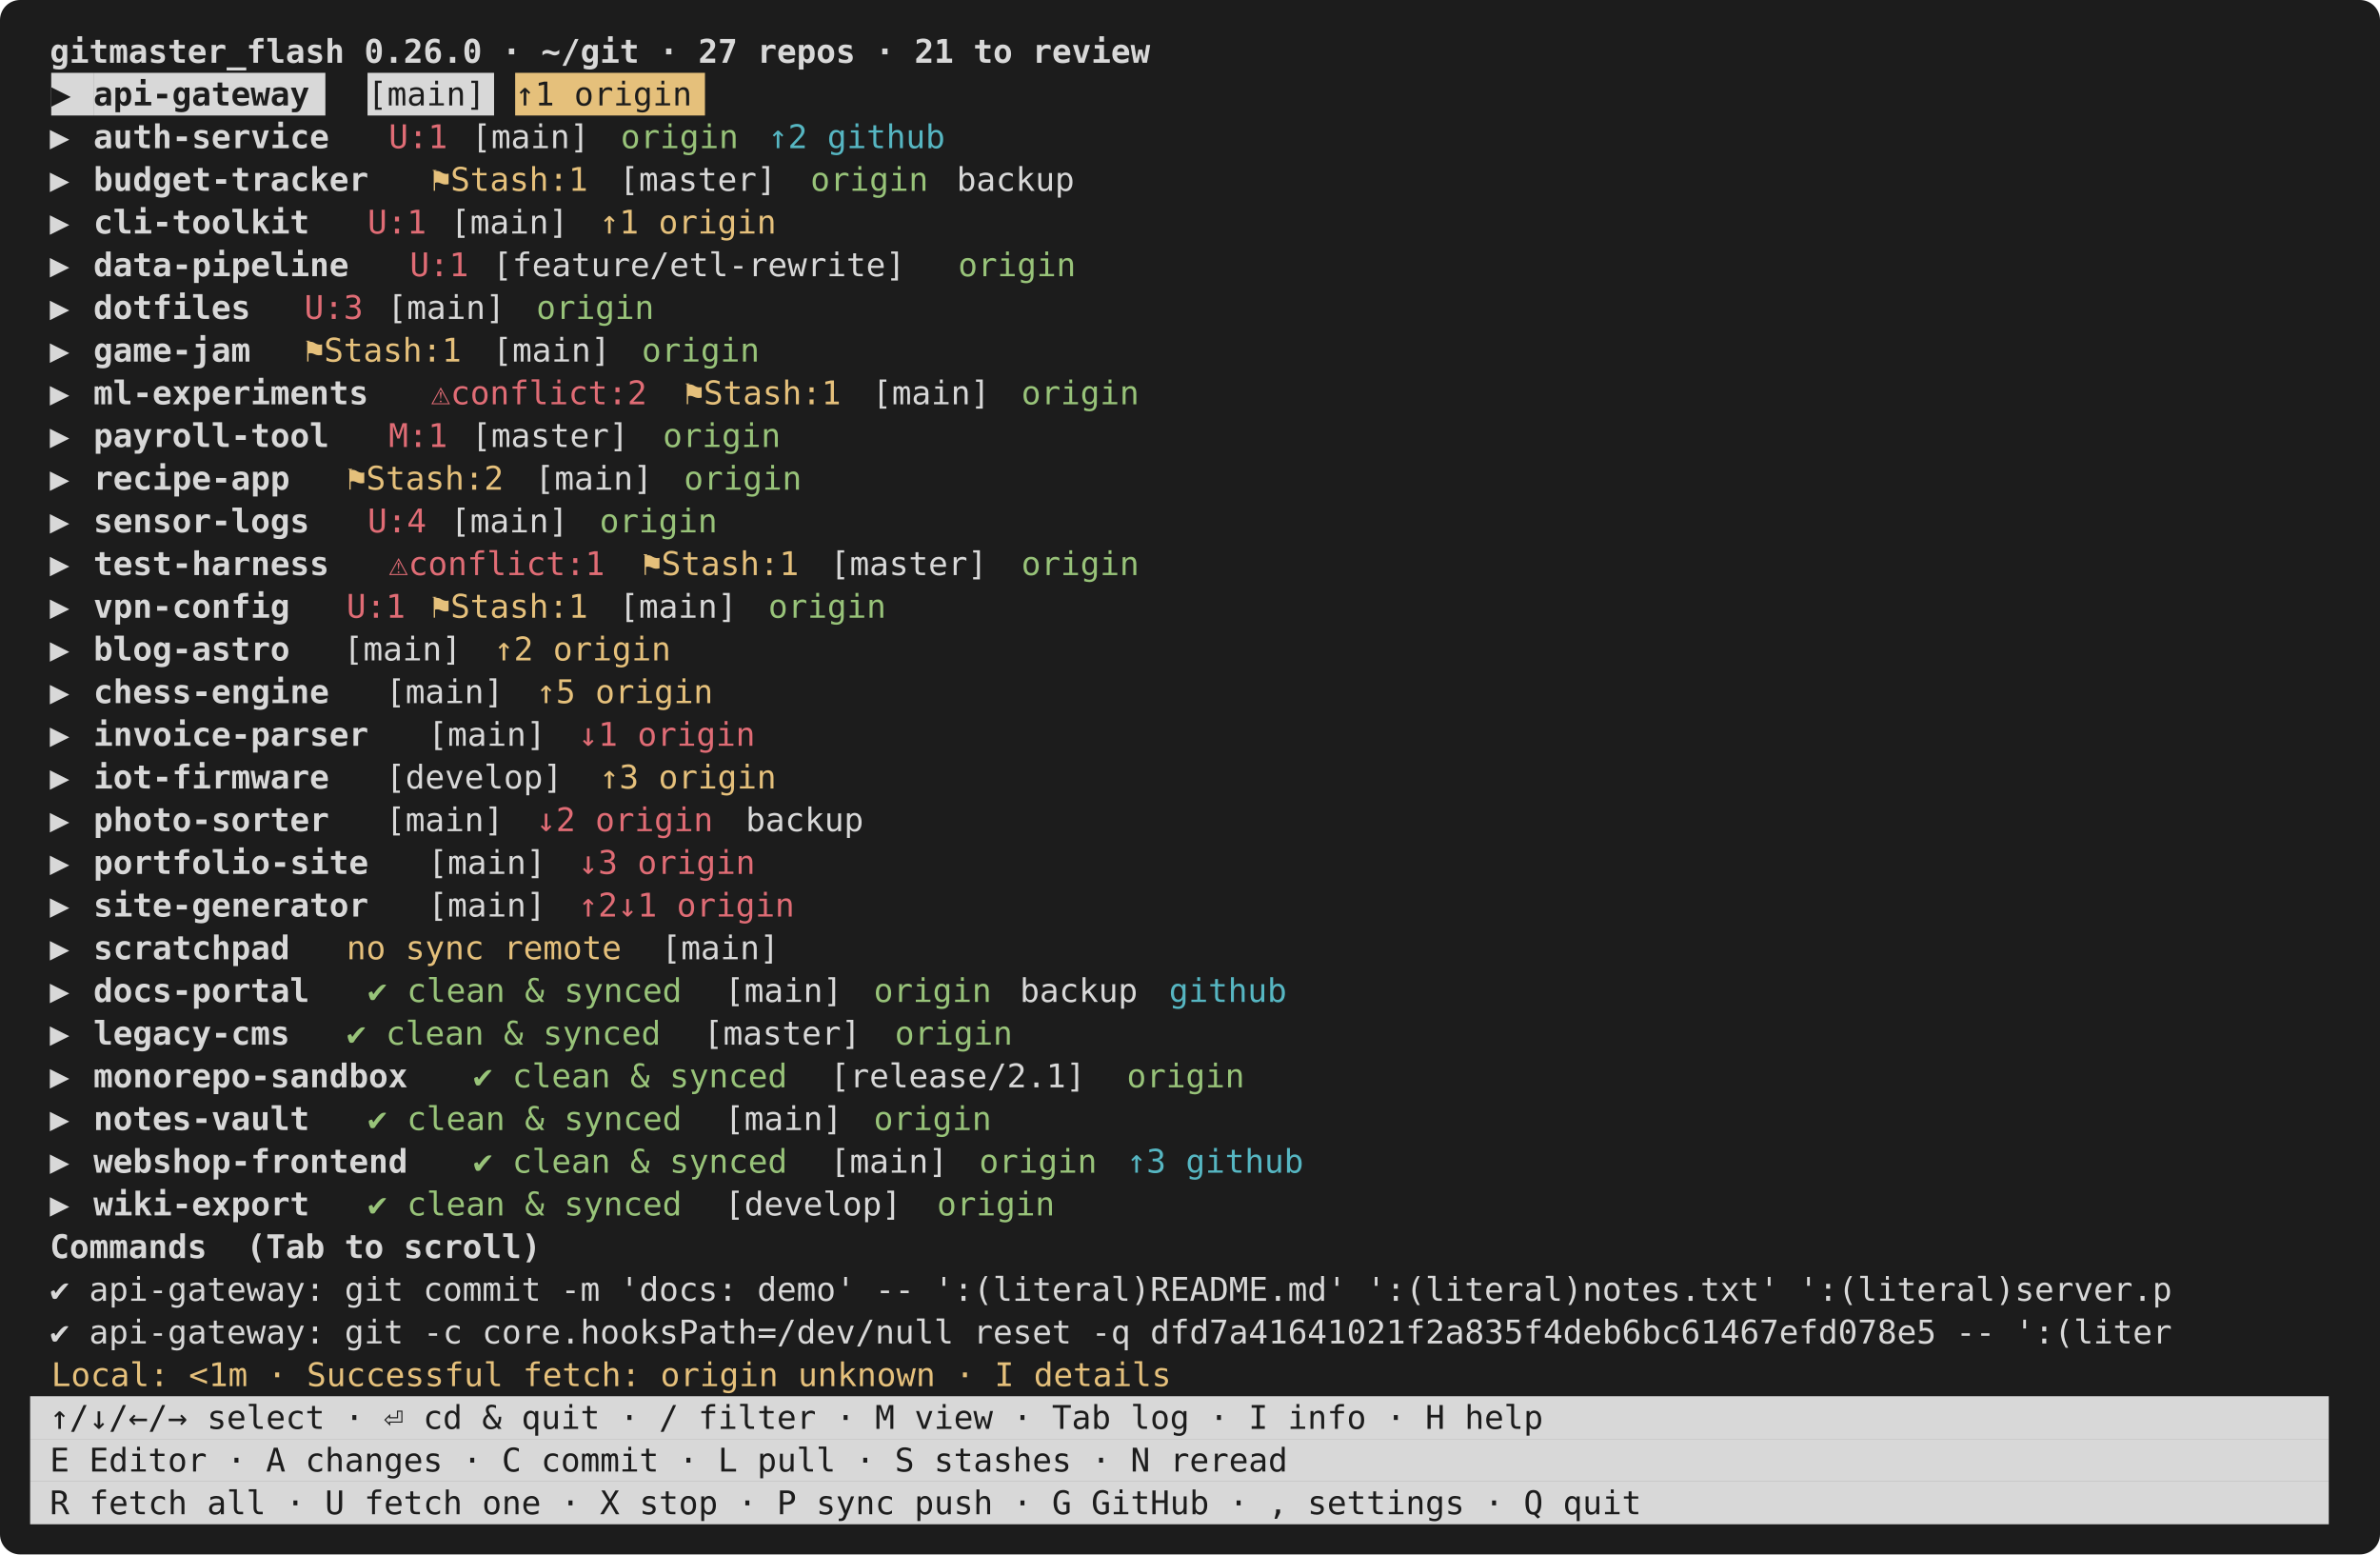
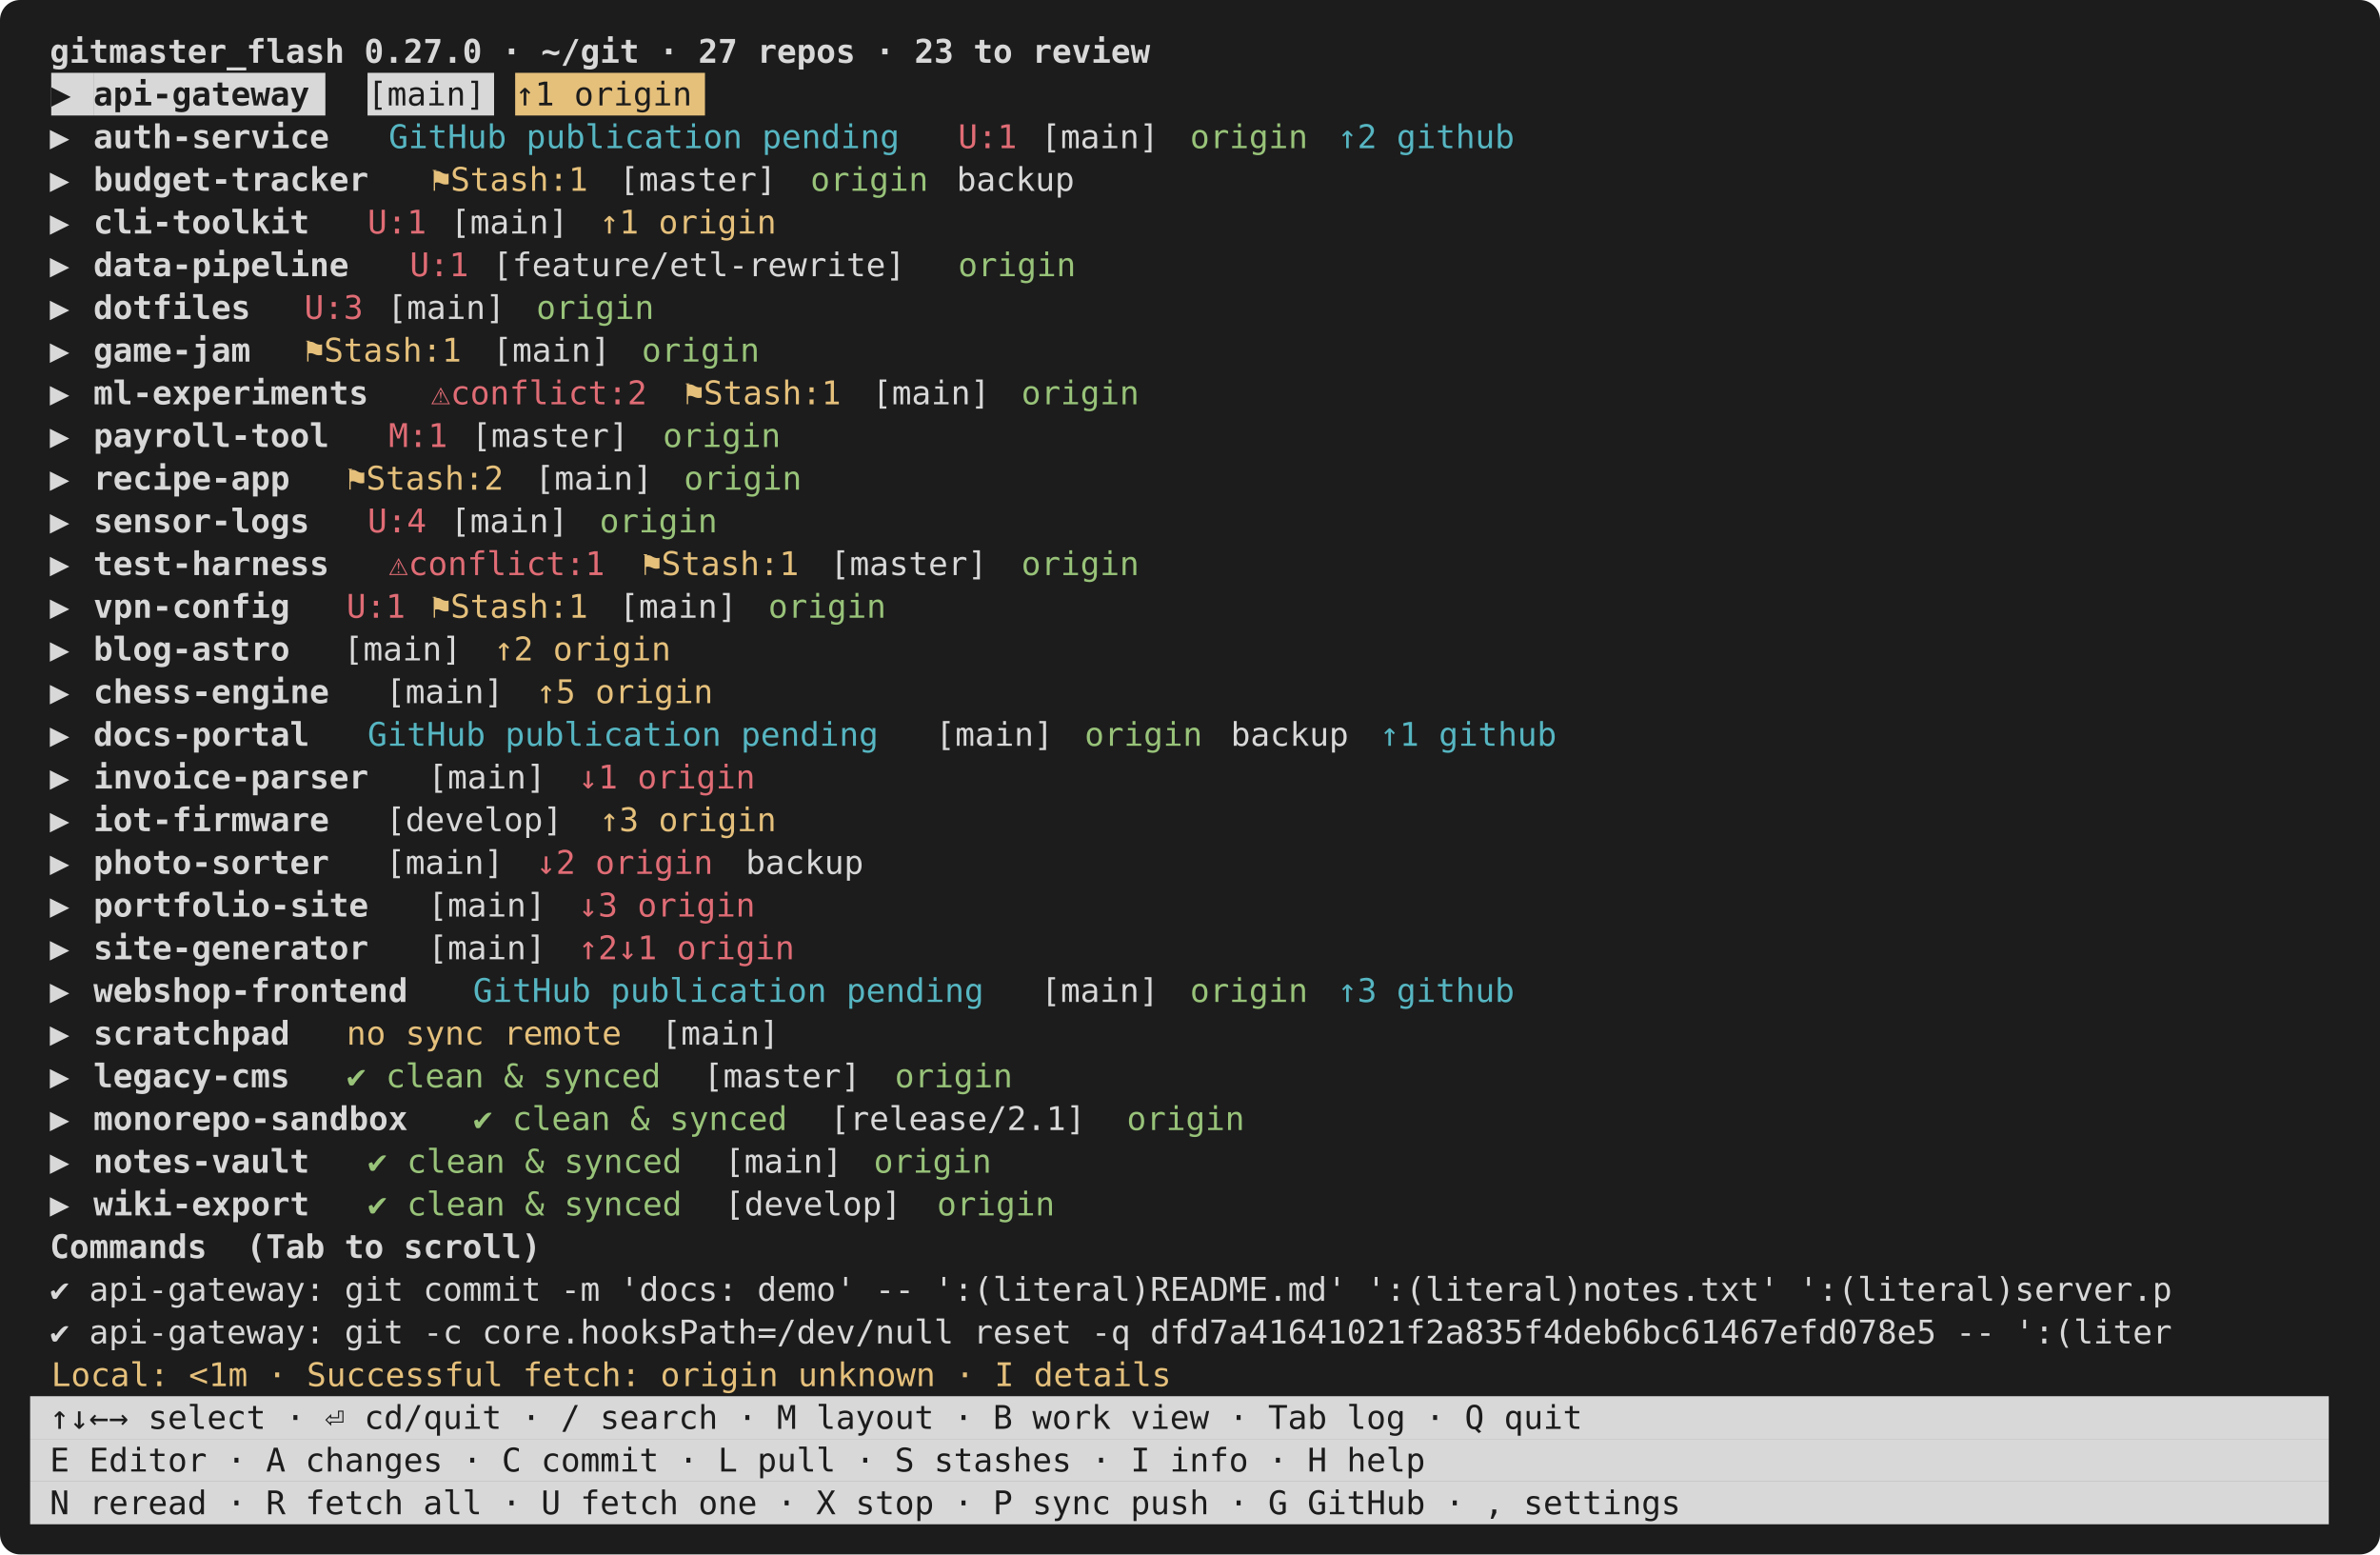
<svg xmlns="http://www.w3.org/2000/svg" viewBox="0 0 948 619" width="948" height="619" font-family="ui-monospace,SFMono-Regular,Menlo,Consolas,monospace" font-size="13">
  <rect width="948" height="619" rx="8" fill="#1c1c1c" />
-   <text x="12.0" y="25.0" fill="#d8d8d8" font-weight="bold" xml:space="preserve"> gitmaster_flash 0.26.0 · ~/git · 27 repos · 21 to review                                                    </text>
+   <text x="12.0" y="25.0" fill="#d8d8d8" font-weight="bold" xml:space="preserve"> gitmaster_flash 0.27.0 · ~/git · 27 repos · 23 to review                                                    </text>
  <rect x="20.4" y="29.0" width="16.8" height="17.0" fill="#d8d8d8" />
  <text x="20.4" y="42.0" fill="#1c1c1c" xml:space="preserve">▶ </text>
  <rect x="37.2" y="29.0" width="92.4" height="17.0" fill="#d8d8d8" />
  <text x="37.2" y="42.0" fill="#1c1c1c" font-weight="bold" xml:space="preserve">api-gateway</text>
  <rect x="146.4" y="29.0" width="50.4" height="17.0" fill="#d8d8d8" />
  <text x="146.4" y="42.0" fill="#1c1c1c" xml:space="preserve">[main]</text>
  <rect x="205.2" y="29.0" width="75.6" height="17.0" fill="#e5c07b" />
  <text x="205.2" y="42.0" fill="#1c1c1c" xml:space="preserve">↑1 origin</text>
  <text x="12.0" y="59.0" fill="#d8d8d8" xml:space="preserve"> ▶ </text>
  <text x="37.2" y="59.0" fill="#d8d8d8" font-weight="bold" xml:space="preserve">auth-service</text>
-   <text x="154.8" y="59.0" fill="#e06c75" xml:space="preserve">U:1</text>
-   <text x="180.0" y="59.0" fill="#d8d8d8" xml:space="preserve"> [main] </text>
-   <text x="247.2" y="59.0" fill="#98c379" xml:space="preserve">origin</text>
-   <text x="306.0" y="59.0" fill="#56b6c2" xml:space="preserve">↑2 github</text>
+   <text x="154.8" y="59.0" fill="#56b6c2" xml:space="preserve">GitHub publication pending</text>
+   <text x="381.6" y="59.0" fill="#e06c75" xml:space="preserve">U:1</text>
+   <text x="406.8" y="59.0" fill="#d8d8d8" xml:space="preserve"> [main] </text>
+   <text x="474.0" y="59.0" fill="#98c379" xml:space="preserve">origin</text>
+   <text x="532.8" y="59.0" fill="#56b6c2" xml:space="preserve">↑2 github</text>
  <text x="12.0" y="76.0" fill="#d8d8d8" xml:space="preserve"> ▶ </text>
  <text x="37.2" y="76.0" fill="#d8d8d8" font-weight="bold" xml:space="preserve">budget-tracker</text>
  <text x="171.6" y="76.0" fill="#e5c07b" xml:space="preserve">⚑Stash:1</text>
  <text x="238.8" y="76.0" fill="#d8d8d8" xml:space="preserve"> [master] </text>
  <text x="322.8" y="76.0" fill="#98c379" xml:space="preserve">origin</text>
  <text x="373.2" y="76.0" fill="#d8d8d8" xml:space="preserve"> backup                                                            </text>
  <text x="12.0" y="93.0" fill="#d8d8d8" xml:space="preserve"> ▶ </text>
  <text x="37.2" y="93.0" fill="#d8d8d8" font-weight="bold" xml:space="preserve">cli-toolkit</text>
  <text x="146.4" y="93.0" fill="#e06c75" xml:space="preserve">U:1</text>
  <text x="171.6" y="93.0" fill="#d8d8d8" xml:space="preserve"> [main] </text>
  <text x="238.8" y="93.0" fill="#e5c07b" xml:space="preserve">↑1 origin</text>
  <text x="12.0" y="110.0" fill="#d8d8d8" xml:space="preserve"> ▶ </text>
  <text x="37.2" y="110.0" fill="#d8d8d8" font-weight="bold" xml:space="preserve">data-pipeline</text>
  <text x="163.2" y="110.0" fill="#e06c75" xml:space="preserve">U:1</text>
  <text x="188.4" y="110.0" fill="#d8d8d8" xml:space="preserve"> [feature/etl-rewrite] </text>
  <text x="381.6" y="110.0" fill="#98c379" xml:space="preserve">origin</text>
  <text x="12.0" y="127.0" fill="#d8d8d8" xml:space="preserve"> ▶ </text>
  <text x="37.2" y="127.0" fill="#d8d8d8" font-weight="bold" xml:space="preserve">dotfiles</text>
  <text x="121.2" y="127.0" fill="#e06c75" xml:space="preserve">U:3</text>
  <text x="146.4" y="127.0" fill="#d8d8d8" xml:space="preserve"> [main] </text>
  <text x="213.6" y="127.0" fill="#98c379" xml:space="preserve">origin</text>
  <text x="12.0" y="144.0" fill="#d8d8d8" xml:space="preserve"> ▶ </text>
  <text x="37.2" y="144.0" fill="#d8d8d8" font-weight="bold" xml:space="preserve">game-jam</text>
  <text x="121.2" y="144.0" fill="#e5c07b" xml:space="preserve">⚑Stash:1</text>
  <text x="188.4" y="144.0" fill="#d8d8d8" xml:space="preserve"> [main] </text>
  <text x="255.6" y="144.0" fill="#98c379" xml:space="preserve">origin</text>
  <text x="12.0" y="161.0" fill="#d8d8d8" xml:space="preserve"> ▶ </text>
  <text x="37.2" y="161.0" fill="#d8d8d8" font-weight="bold" xml:space="preserve">ml-experiments</text>
  <text x="171.6" y="161.0" fill="#e06c75" xml:space="preserve">⚠conflict:2</text>
  <text x="272.4" y="161.0" fill="#e5c07b" xml:space="preserve">⚑Stash:1</text>
  <text x="339.6" y="161.0" fill="#d8d8d8" xml:space="preserve"> [main] </text>
  <text x="406.8" y="161.0" fill="#98c379" xml:space="preserve">origin</text>
  <text x="12.0" y="178.0" fill="#d8d8d8" xml:space="preserve"> ▶ </text>
  <text x="37.2" y="178.0" fill="#d8d8d8" font-weight="bold" xml:space="preserve">payroll-tool</text>
  <text x="154.8" y="178.0" fill="#e06c75" xml:space="preserve">M:1</text>
  <text x="180.0" y="178.0" fill="#d8d8d8" xml:space="preserve"> [master] </text>
  <text x="264.0" y="178.0" fill="#98c379" xml:space="preserve">origin</text>
  <text x="12.0" y="195.0" fill="#d8d8d8" xml:space="preserve"> ▶ </text>
  <text x="37.2" y="195.0" fill="#d8d8d8" font-weight="bold" xml:space="preserve">recipe-app</text>
  <text x="138.0" y="195.0" fill="#e5c07b" xml:space="preserve">⚑Stash:2</text>
  <text x="205.2" y="195.0" fill="#d8d8d8" xml:space="preserve"> [main] </text>
  <text x="272.4" y="195.0" fill="#98c379" xml:space="preserve">origin</text>
  <text x="12.0" y="212.0" fill="#d8d8d8" xml:space="preserve"> ▶ </text>
  <text x="37.2" y="212.0" fill="#d8d8d8" font-weight="bold" xml:space="preserve">sensor-logs</text>
  <text x="146.4" y="212.0" fill="#e06c75" xml:space="preserve">U:4</text>
  <text x="171.6" y="212.0" fill="#d8d8d8" xml:space="preserve"> [main] </text>
  <text x="238.8" y="212.0" fill="#98c379" xml:space="preserve">origin</text>
  <text x="12.0" y="229.0" fill="#d8d8d8" xml:space="preserve"> ▶ </text>
  <text x="37.2" y="229.0" fill="#d8d8d8" font-weight="bold" xml:space="preserve">test-harness</text>
  <text x="154.8" y="229.0" fill="#e06c75" xml:space="preserve">⚠conflict:1</text>
  <text x="255.6" y="229.0" fill="#e5c07b" xml:space="preserve">⚑Stash:1</text>
  <text x="322.8" y="229.0" fill="#d8d8d8" xml:space="preserve"> [master] </text>
  <text x="406.8" y="229.0" fill="#98c379" xml:space="preserve">origin</text>
  <text x="12.0" y="246.0" fill="#d8d8d8" xml:space="preserve"> ▶ </text>
  <text x="37.2" y="246.0" fill="#d8d8d8" font-weight="bold" xml:space="preserve">vpn-config</text>
  <text x="138.0" y="246.0" fill="#e06c75" xml:space="preserve">U:1</text>
  <text x="171.6" y="246.0" fill="#e5c07b" xml:space="preserve">⚑Stash:1</text>
  <text x="238.8" y="246.0" fill="#d8d8d8" xml:space="preserve"> [main] </text>
  <text x="306.0" y="246.0" fill="#98c379" xml:space="preserve">origin</text>
  <text x="12.0" y="263.0" fill="#d8d8d8" xml:space="preserve"> ▶ </text>
  <text x="37.2" y="263.0" fill="#d8d8d8" font-weight="bold" xml:space="preserve">blog-astro</text>
  <text x="121.2" y="263.0" fill="#d8d8d8" xml:space="preserve">  [main] </text>
  <text x="196.8" y="263.0" fill="#e5c07b" xml:space="preserve">↑2 origin</text>
  <text x="12.0" y="280.0" fill="#d8d8d8" xml:space="preserve"> ▶ </text>
  <text x="37.2" y="280.0" fill="#d8d8d8" font-weight="bold" xml:space="preserve">chess-engine</text>
  <text x="138.0" y="280.0" fill="#d8d8d8" xml:space="preserve">  [main] </text>
  <text x="213.6" y="280.0" fill="#e5c07b" xml:space="preserve">↑5 origin</text>
  <text x="12.0" y="297.0" fill="#d8d8d8" xml:space="preserve"> ▶ </text>
-   <text x="37.2" y="297.0" fill="#d8d8d8" font-weight="bold" xml:space="preserve">invoice-parser</text>
-   <text x="154.8" y="297.0" fill="#d8d8d8" xml:space="preserve">  [main] </text>
-   <text x="230.4" y="297.0" fill="#e06c75" xml:space="preserve">↓1 origin</text>
+   <text x="37.2" y="297.0" fill="#d8d8d8" font-weight="bold" xml:space="preserve">docs-portal</text>
+   <text x="146.4" y="297.0" fill="#56b6c2" xml:space="preserve">GitHub publication pending</text>
+   <text x="364.8" y="297.0" fill="#d8d8d8" xml:space="preserve"> [main] </text>
+   <text x="432.0" y="297.0" fill="#98c379" xml:space="preserve">origin</text>
+   <text x="482.4" y="297.0" fill="#d8d8d8" xml:space="preserve"> backup </text>
+   <text x="549.6" y="297.0" fill="#56b6c2" xml:space="preserve">↑1 github</text>
  <text x="12.0" y="314.0" fill="#d8d8d8" xml:space="preserve"> ▶ </text>
-   <text x="37.2" y="314.0" fill="#d8d8d8" font-weight="bold" xml:space="preserve">iot-firmware</text>
-   <text x="138.0" y="314.0" fill="#d8d8d8" xml:space="preserve">  [develop] </text>
-   <text x="238.8" y="314.0" fill="#e5c07b" xml:space="preserve">↑3 origin</text>
+   <text x="37.2" y="314.0" fill="#d8d8d8" font-weight="bold" xml:space="preserve">invoice-parser</text>
+   <text x="154.8" y="314.0" fill="#d8d8d8" xml:space="preserve">  [main] </text>
+   <text x="230.4" y="314.0" fill="#e06c75" xml:space="preserve">↓1 origin</text>
  <text x="12.0" y="331.0" fill="#d8d8d8" xml:space="preserve"> ▶ </text>
-   <text x="37.2" y="331.0" fill="#d8d8d8" font-weight="bold" xml:space="preserve">photo-sorter</text>
-   <text x="138.0" y="331.0" fill="#d8d8d8" xml:space="preserve">  [main] </text>
-   <text x="213.6" y="331.0" fill="#e06c75" xml:space="preserve">↓2 origin</text>
-   <text x="289.2" y="331.0" fill="#d8d8d8" xml:space="preserve"> backup                                                                      </text>
+   <text x="37.2" y="331.0" fill="#d8d8d8" font-weight="bold" xml:space="preserve">iot-firmware</text>
+   <text x="138.0" y="331.0" fill="#d8d8d8" xml:space="preserve">  [develop] </text>
+   <text x="238.8" y="331.0" fill="#e5c07b" xml:space="preserve">↑3 origin</text>
  <text x="12.0" y="348.0" fill="#d8d8d8" xml:space="preserve"> ▶ </text>
-   <text x="37.2" y="348.0" fill="#d8d8d8" font-weight="bold" xml:space="preserve">portfolio-site</text>
-   <text x="154.8" y="348.0" fill="#d8d8d8" xml:space="preserve">  [main] </text>
-   <text x="230.4" y="348.0" fill="#e06c75" xml:space="preserve">↓3 origin</text>
+   <text x="37.2" y="348.0" fill="#d8d8d8" font-weight="bold" xml:space="preserve">photo-sorter</text>
+   <text x="138.0" y="348.0" fill="#d8d8d8" xml:space="preserve">  [main] </text>
+   <text x="213.6" y="348.0" fill="#e06c75" xml:space="preserve">↓2 origin</text>
+   <text x="289.2" y="348.0" fill="#d8d8d8" xml:space="preserve"> backup                                                                      </text>
  <text x="12.0" y="365.0" fill="#d8d8d8" xml:space="preserve"> ▶ </text>
-   <text x="37.2" y="365.0" fill="#d8d8d8" font-weight="bold" xml:space="preserve">site-generator</text>
+   <text x="37.2" y="365.0" fill="#d8d8d8" font-weight="bold" xml:space="preserve">portfolio-site</text>
  <text x="154.8" y="365.0" fill="#d8d8d8" xml:space="preserve">  [main] </text>
-   <text x="230.4" y="365.0" fill="#e06c75" xml:space="preserve">↑2↓1 origin</text>
+   <text x="230.4" y="365.0" fill="#e06c75" xml:space="preserve">↓3 origin</text>
  <text x="12.0" y="382.0" fill="#d8d8d8" xml:space="preserve"> ▶ </text>
-   <text x="37.2" y="382.0" fill="#d8d8d8" font-weight="bold" xml:space="preserve">scratchpad</text>
-   <text x="138.0" y="382.0" fill="#e5c07b" xml:space="preserve">no sync remote</text>
-   <text x="255.6" y="382.0" fill="#d8d8d8" xml:space="preserve"> [main]                                                                          </text>
+   <text x="37.2" y="382.0" fill="#d8d8d8" font-weight="bold" xml:space="preserve">site-generator</text>
+   <text x="154.8" y="382.0" fill="#d8d8d8" xml:space="preserve">  [main] </text>
+   <text x="230.4" y="382.0" fill="#e06c75" xml:space="preserve">↑2↓1 origin</text>
  <text x="12.0" y="399.0" fill="#d8d8d8" xml:space="preserve"> ▶ </text>
-   <text x="37.2" y="399.0" fill="#d8d8d8" font-weight="bold" xml:space="preserve">docs-portal</text>
-   <text x="146.4" y="399.0" fill="#98c379" xml:space="preserve">✔ clean &amp; synced</text>
-   <text x="280.8" y="399.0" fill="#d8d8d8" xml:space="preserve"> [main] </text>
-   <text x="348.0" y="399.0" fill="#98c379" xml:space="preserve">origin</text>
-   <text x="398.4" y="399.0" fill="#d8d8d8" xml:space="preserve"> backup </text>
-   <text x="465.6" y="399.0" fill="#56b6c2" xml:space="preserve">github</text>
+   <text x="37.2" y="399.0" fill="#d8d8d8" font-weight="bold" xml:space="preserve">webshop-frontend</text>
+   <text x="188.4" y="399.0" fill="#56b6c2" xml:space="preserve">GitHub publication pending</text>
+   <text x="406.8" y="399.0" fill="#d8d8d8" xml:space="preserve"> [main] </text>
+   <text x="474.0" y="399.0" fill="#98c379" xml:space="preserve">origin</text>
+   <text x="532.8" y="399.0" fill="#56b6c2" xml:space="preserve">↑3 github</text>
  <text x="12.0" y="416.0" fill="#d8d8d8" xml:space="preserve"> ▶ </text>
-   <text x="37.2" y="416.0" fill="#d8d8d8" font-weight="bold" xml:space="preserve">legacy-cms</text>
-   <text x="138.0" y="416.0" fill="#98c379" xml:space="preserve">✔ clean &amp; synced</text>
-   <text x="272.4" y="416.0" fill="#d8d8d8" xml:space="preserve"> [master] </text>
-   <text x="356.4" y="416.0" fill="#98c379" xml:space="preserve">origin</text>
+   <text x="37.2" y="416.0" fill="#d8d8d8" font-weight="bold" xml:space="preserve">scratchpad</text>
+   <text x="138.0" y="416.0" fill="#e5c07b" xml:space="preserve">no sync remote</text>
+   <text x="255.6" y="416.0" fill="#d8d8d8" xml:space="preserve"> [main]                                                                          </text>
  <text x="12.0" y="433.0" fill="#d8d8d8" xml:space="preserve"> ▶ </text>
-   <text x="37.2" y="433.0" fill="#d8d8d8" font-weight="bold" xml:space="preserve">monorepo-sandbox</text>
-   <text x="188.4" y="433.0" fill="#98c379" xml:space="preserve">✔ clean &amp; synced</text>
-   <text x="322.8" y="433.0" fill="#d8d8d8" xml:space="preserve"> [release/2.1] </text>
-   <text x="448.8" y="433.0" fill="#98c379" xml:space="preserve">origin</text>
+   <text x="37.2" y="433.0" fill="#d8d8d8" font-weight="bold" xml:space="preserve">legacy-cms</text>
+   <text x="138.0" y="433.0" fill="#98c379" xml:space="preserve">✔ clean &amp; synced</text>
+   <text x="272.4" y="433.0" fill="#d8d8d8" xml:space="preserve"> [master] </text>
+   <text x="356.4" y="433.0" fill="#98c379" xml:space="preserve">origin</text>
  <text x="12.0" y="450.0" fill="#d8d8d8" xml:space="preserve"> ▶ </text>
-   <text x="37.2" y="450.0" fill="#d8d8d8" font-weight="bold" xml:space="preserve">notes-vault</text>
-   <text x="146.4" y="450.0" fill="#98c379" xml:space="preserve">✔ clean &amp; synced</text>
-   <text x="280.8" y="450.0" fill="#d8d8d8" xml:space="preserve"> [main] </text>
-   <text x="348.0" y="450.0" fill="#98c379" xml:space="preserve">origin</text>
+   <text x="37.2" y="450.0" fill="#d8d8d8" font-weight="bold" xml:space="preserve">monorepo-sandbox</text>
+   <text x="188.4" y="450.0" fill="#98c379" xml:space="preserve">✔ clean &amp; synced</text>
+   <text x="322.8" y="450.0" fill="#d8d8d8" xml:space="preserve"> [release/2.1] </text>
+   <text x="448.8" y="450.0" fill="#98c379" xml:space="preserve">origin</text>
  <text x="12.0" y="467.0" fill="#d8d8d8" xml:space="preserve"> ▶ </text>
-   <text x="37.2" y="467.0" fill="#d8d8d8" font-weight="bold" xml:space="preserve">webshop-frontend</text>
-   <text x="188.4" y="467.0" fill="#98c379" xml:space="preserve">✔ clean &amp; synced</text>
-   <text x="322.8" y="467.0" fill="#d8d8d8" xml:space="preserve"> [main] </text>
-   <text x="390.0" y="467.0" fill="#98c379" xml:space="preserve">origin</text>
-   <text x="448.8" y="467.0" fill="#56b6c2" xml:space="preserve">↑3 github</text>
+   <text x="37.2" y="467.0" fill="#d8d8d8" font-weight="bold" xml:space="preserve">notes-vault</text>
+   <text x="146.4" y="467.0" fill="#98c379" xml:space="preserve">✔ clean &amp; synced</text>
+   <text x="280.8" y="467.0" fill="#d8d8d8" xml:space="preserve"> [main] </text>
+   <text x="348.0" y="467.0" fill="#98c379" xml:space="preserve">origin</text>
  <text x="12.0" y="484.0" fill="#d8d8d8" xml:space="preserve"> ▶ </text>
  <text x="37.2" y="484.0" fill="#d8d8d8" font-weight="bold" xml:space="preserve">wiki-export</text>
  <text x="146.4" y="484.0" fill="#98c379" xml:space="preserve">✔ clean &amp; synced</text>
  <text x="280.8" y="484.0" fill="#d8d8d8" xml:space="preserve"> [develop] </text>
  <text x="373.2" y="484.0" fill="#98c379" xml:space="preserve">origin</text>
  <text x="12.0" y="501.0" fill="#d8d8d8" font-weight="bold" xml:space="preserve"> Commands  (Tab to scroll)</text>
  <text x="12.0" y="518.0" fill="#d8d8d8" xml:space="preserve"> ✔ api-gateway: git commit -m 'docs: demo' -- ':(literal)README.md' ':(literal)notes.txt' ':(literal)server.p </text>
  <text x="12.0" y="535.0" fill="#d8d8d8" xml:space="preserve"> ✔ api-gateway: git -c core.hooksPath=/dev/null reset -q dfd7a41641021f2a835f4deb6bc61467efd078e5 -- ':(liter </text>
  <text x="20.4" y="552.0" fill="#e5c07b" xml:space="preserve">Local: &lt;1m · Successful fetch: origin unknown · I details</text>
  <rect x="12.0" y="556.0" width="915.6" height="17.0" fill="#d8d8d8" />
-   <text x="12.0" y="569.0" fill="#1c1c1c" xml:space="preserve"> ↑/↓/←/→ select · ⏎ cd &amp; quit · / filter · M view · Tab log · I info · H help                                </text>
+   <text x="12.0" y="569.0" fill="#1c1c1c" xml:space="preserve"> ↑↓←→ select · ⏎ cd/quit · / search · M layout · B work view · Tab log · Q quit                              </text>
  <rect x="12.0" y="573.0" width="915.6" height="17.0" fill="#d8d8d8" />
-   <text x="12.0" y="586.0" fill="#1c1c1c" xml:space="preserve"> E Editor · A changes · C commit · L pull · S stashes · N reread                                             </text>
+   <text x="12.0" y="586.0" fill="#1c1c1c" xml:space="preserve"> E Editor · A changes · C commit · L pull · S stashes · I info · H help                                      </text>
  <rect x="12.0" y="590.0" width="915.6" height="17.0" fill="#d8d8d8" />
-   <text x="12.0" y="603.0" fill="#1c1c1c" xml:space="preserve"> R fetch all · U fetch one · X stop · P sync push · G GitHub · , settings · Q quit                           </text>
+   <text x="12.0" y="603.0" fill="#1c1c1c" xml:space="preserve"> N reread · R fetch all · U fetch one · X stop · P sync push · G GitHub · , settings                         </text>
</svg>
